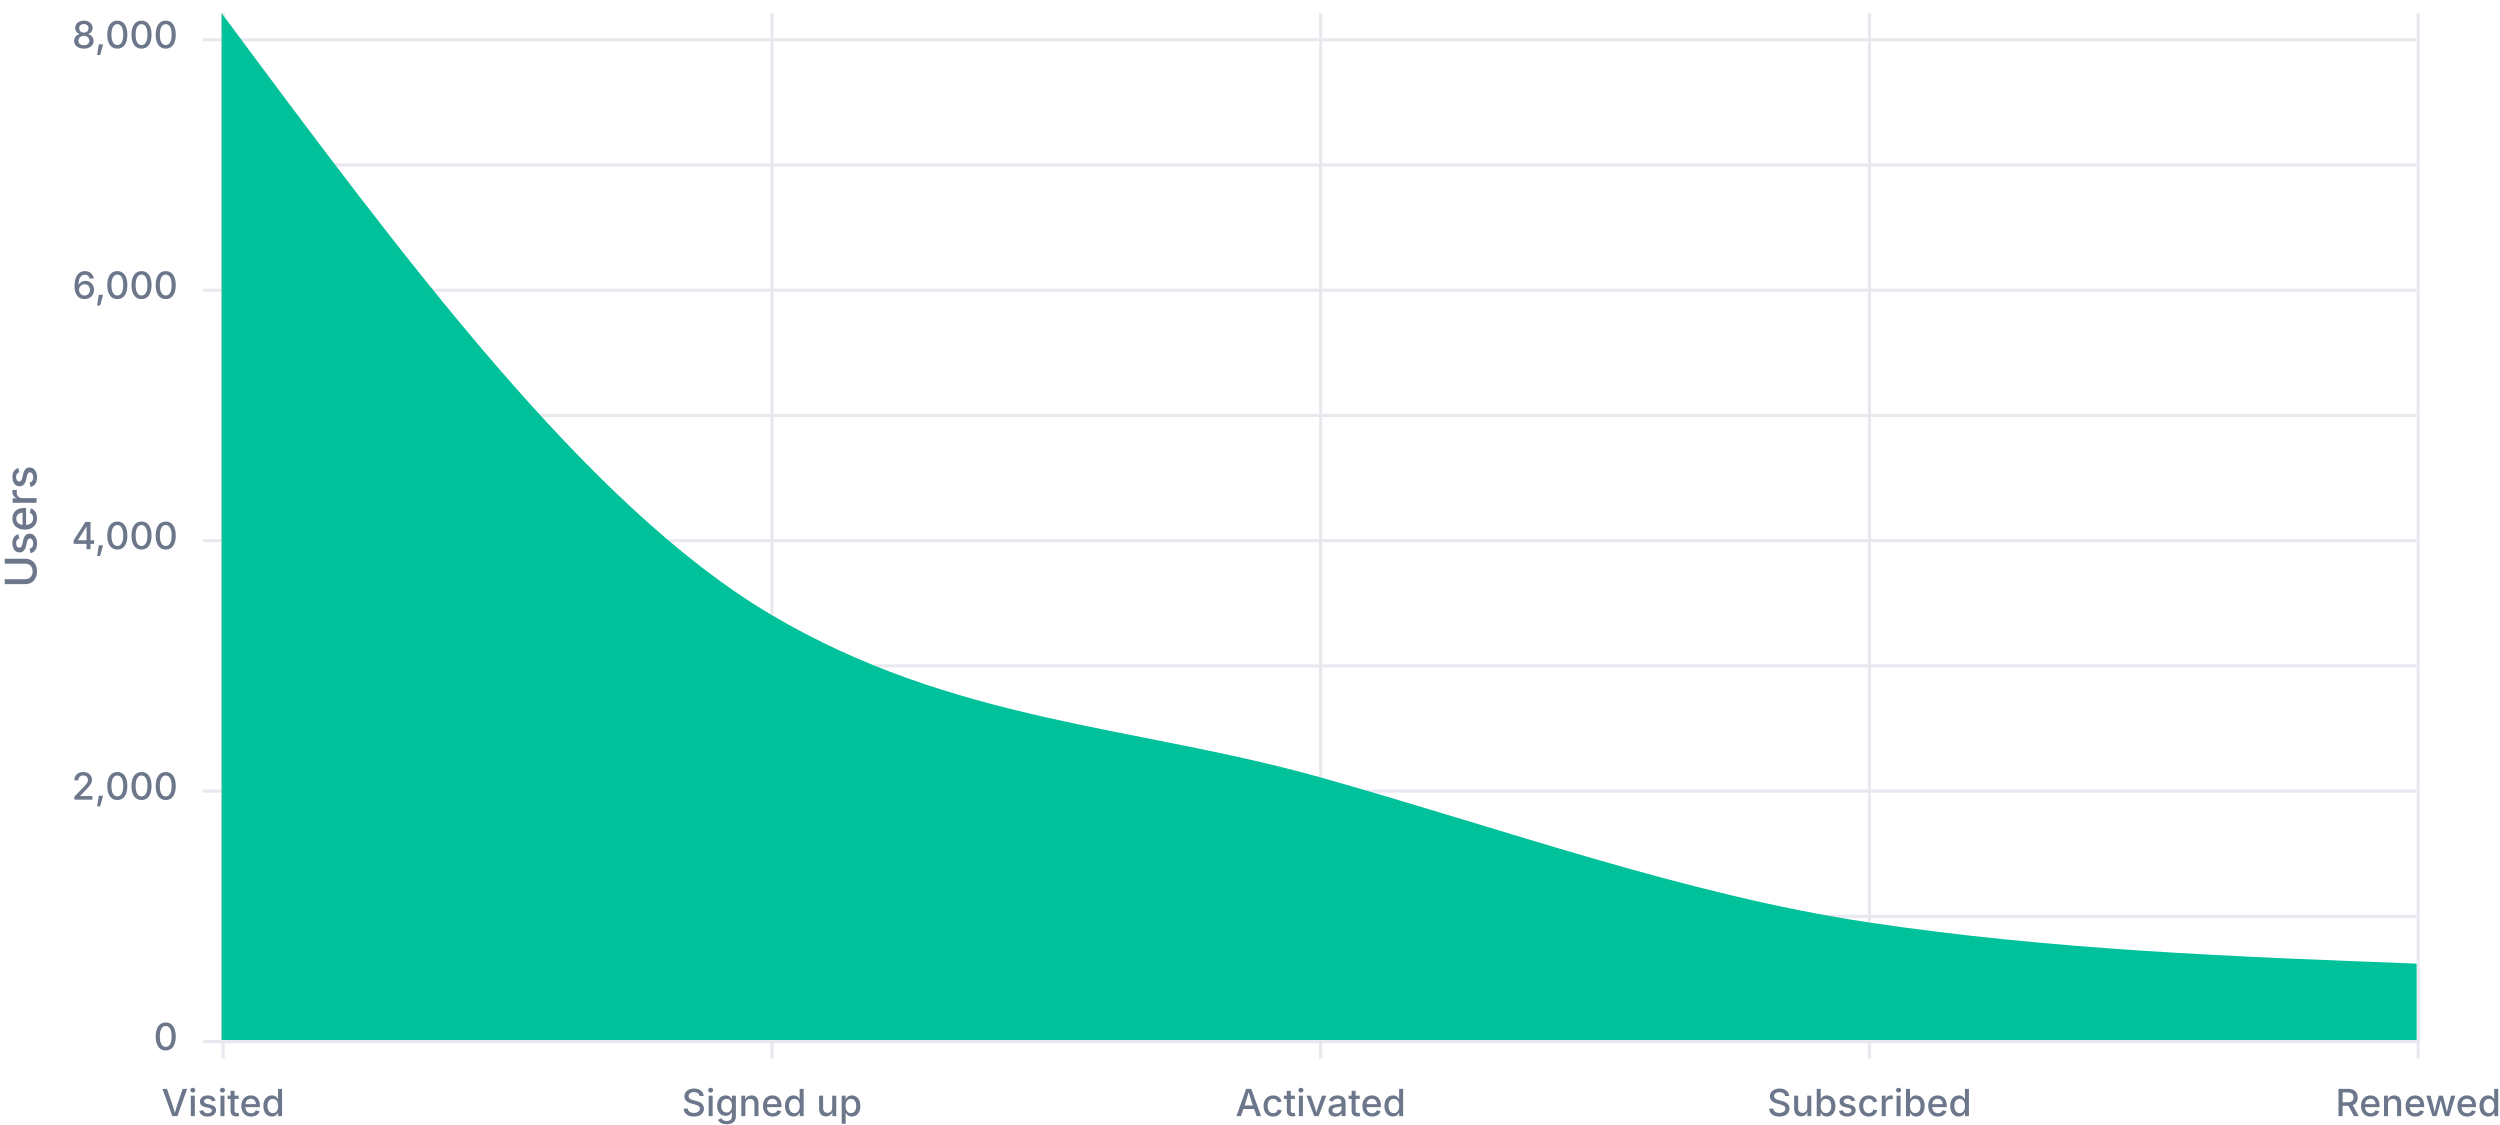
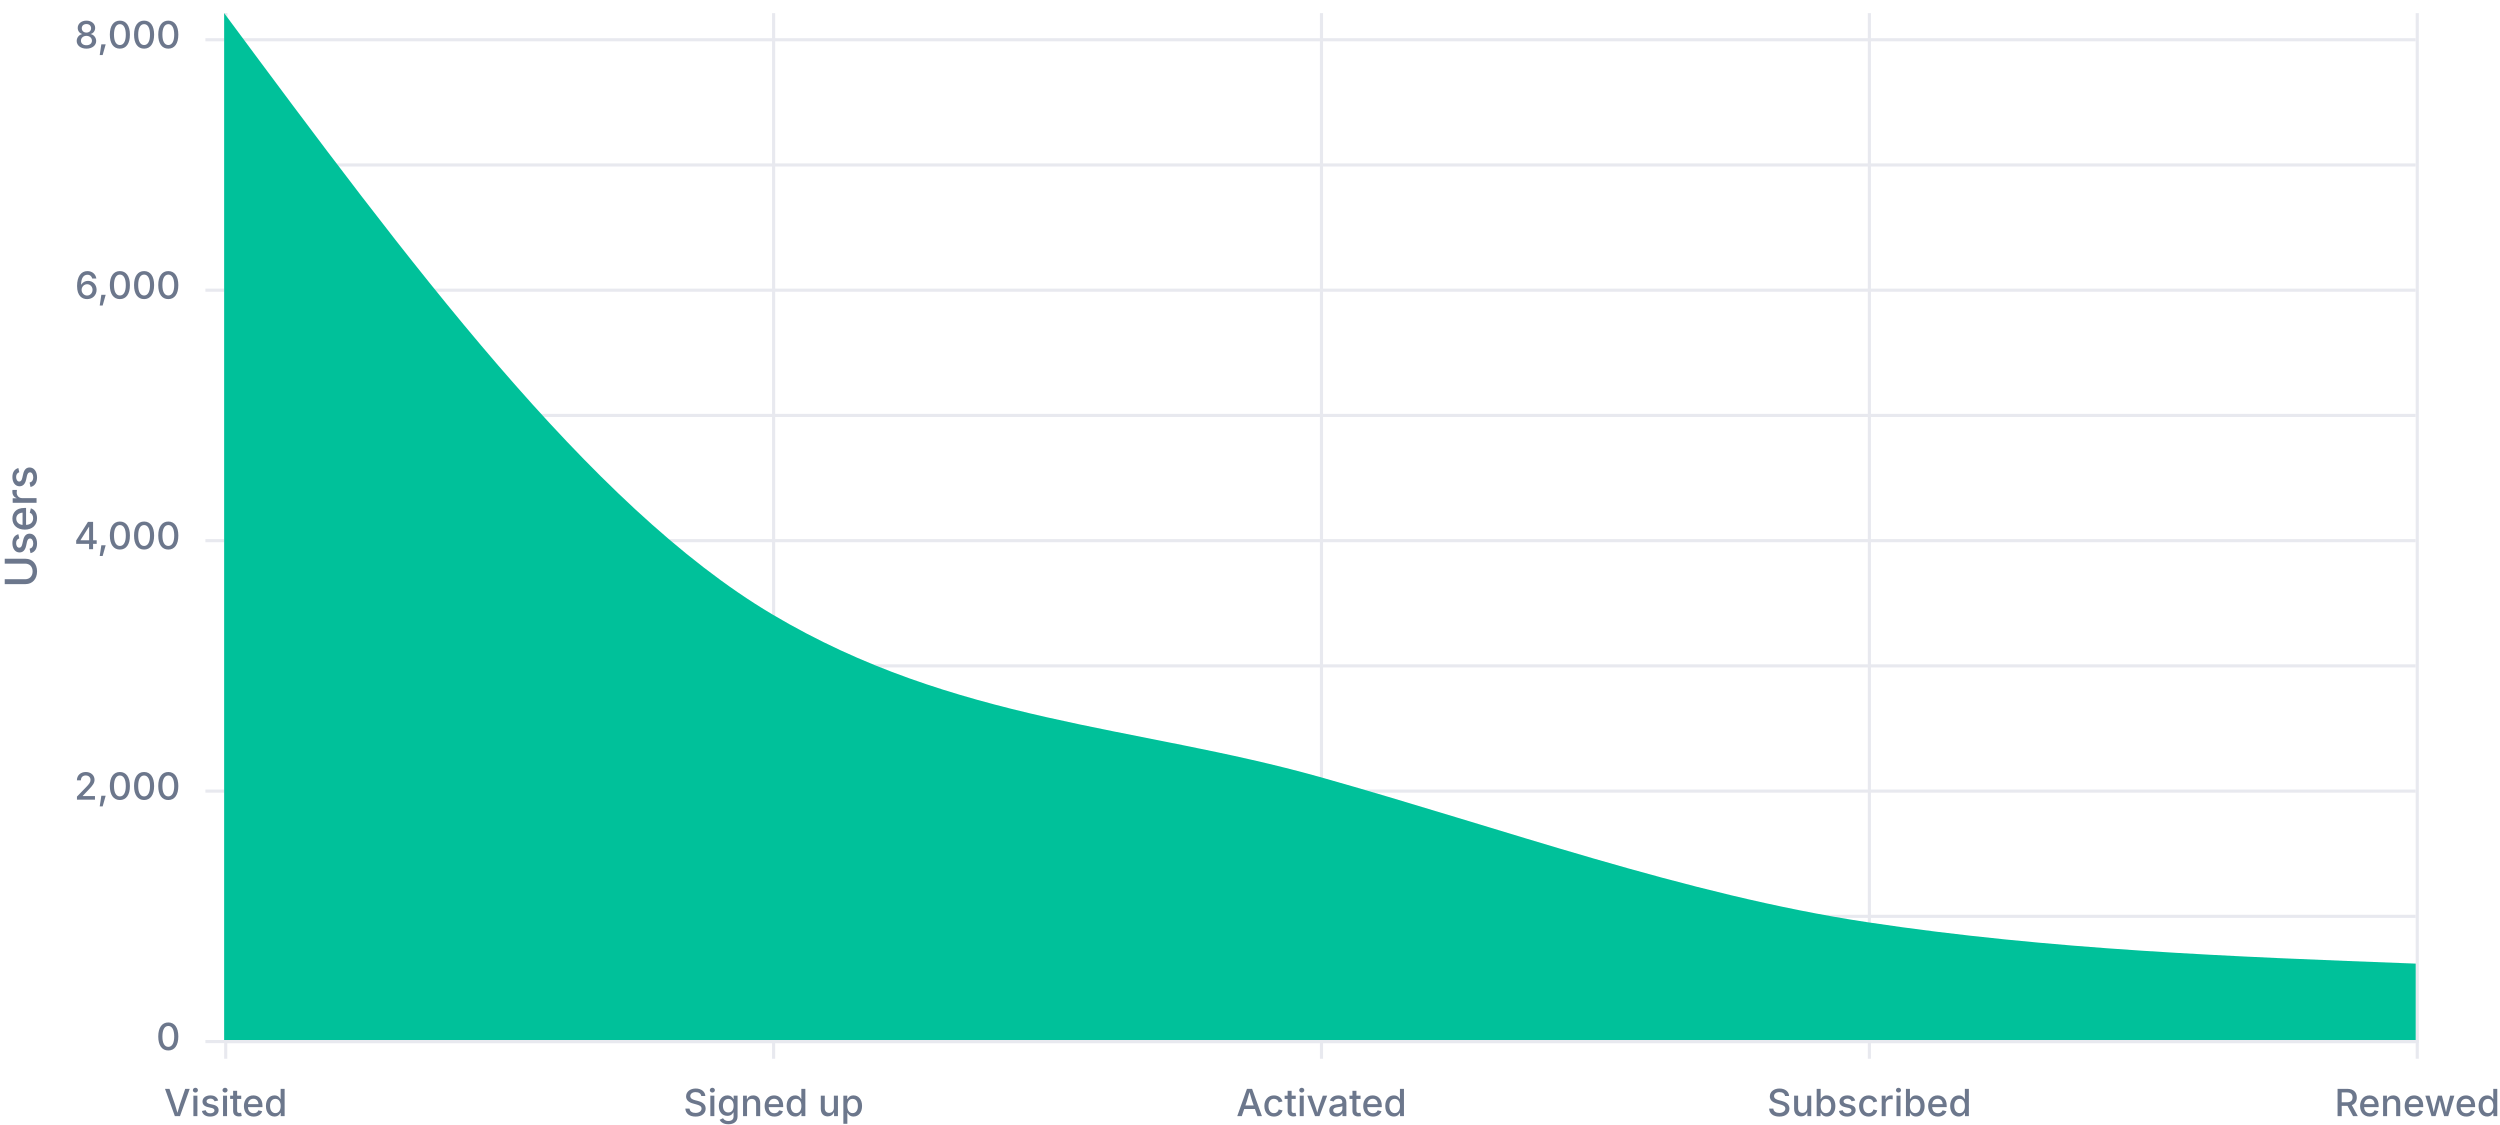
<svg xmlns="http://www.w3.org/2000/svg" style="font-family: Inter, Arial, &quot;Helvetica Neue&quot;, Helvetica, sans-serif;" height="360" width="800" viewBox="0 0 800 360" role="img">
-   <g axis-type="x" transform="translate(70.91,332.8)">
+   <g axis-type="x" transform="translate(71.73,332.8)">
    <g fill="none" font-size="10" font-family="sans-serif" text-anchor="middle" style="user-select: none;">
-       <path stroke="currentColor" d="M0.5, 0 V0.5 H702.91 V0" style="stroke: #e8e9ef; stroke-width: 1px; stroke-dasharray: none;" />
+       <path stroke="currentColor" d="M0.5, 0 V0.5 H701.795 V0" style="stroke: #e8e9ef; stroke-width: 1px; stroke-dasharray: none;" />
      <g opacity="1" transform="translate(0.5,0)" style="stroke: none; font-size: 12px; font-weight: 500;">
        <line stroke="currentColor" y2="6" style="stroke: #e8e9ef; stroke-width: 1px;" />
        <text fill="currentColor" style="fill: #6c778c; cursor: default; font-family: Inter, Arial, &quot;Helvetica Neue&quot;, Helvetica, sans-serif; text-decoration: none; stroke: none;">
          <tspan font-size="12" font-family="Inter,Arial,&quot;Helvetica Neue&quot;,Helvetica,sans-serif" y="20">
            <tspan x="0" dy="0em" dominant-baseline="central">Visited</tspan>
          </tspan>
        </text>
      </g>
-       <g opacity="1" transform="translate(176.1025,0)" style="stroke: none; font-size: 12px; font-weight: 500;">
+       <g opacity="1" transform="translate(175.8238,0)" style="stroke: none; font-size: 12px; font-weight: 500;">
        <line stroke="currentColor" y2="6" style="stroke: #e8e9ef; stroke-width: 1px;" />
        <text fill="currentColor" style="fill: #6c778c; cursor: default; font-family: Inter, Arial, &quot;Helvetica Neue&quot;, Helvetica, sans-serif; text-decoration: none; stroke: none;">
          <tspan font-size="12" font-family="Inter,Arial,&quot;Helvetica Neue&quot;,Helvetica,sans-serif" y="20">
            <tspan x="0" dy="0em" dominant-baseline="central">Signed up</tspan>
          </tspan>
        </text>
      </g>
-       <g opacity="1" transform="translate(351.705,0)" style="stroke: none; font-size: 12px; font-weight: 500;">
+       <g opacity="1" transform="translate(351.1475,0)" style="stroke: none; font-size: 12px; font-weight: 500;">
        <line stroke="currentColor" y2="6" style="stroke: #e8e9ef; stroke-width: 1px;" />
        <text fill="currentColor" style="fill: #6c778c; cursor: default; font-family: Inter, Arial, &quot;Helvetica Neue&quot;, Helvetica, sans-serif; text-decoration: none; stroke: none;">
          <tspan font-size="12" font-family="Inter,Arial,&quot;Helvetica Neue&quot;,Helvetica,sans-serif" y="20">
            <tspan x="0" dy="0em" dominant-baseline="central">Activated</tspan>
          </tspan>
        </text>
      </g>
-       <g opacity="1" transform="translate(527.3075,0)" style="stroke: none; font-size: 12px; font-weight: 500;">
+       <g opacity="1" transform="translate(526.4713,0)" style="stroke: none; font-size: 12px; font-weight: 500;">
        <line stroke="currentColor" y2="6" style="stroke: #e8e9ef; stroke-width: 1px;" />
        <text fill="currentColor" style="fill: #6c778c; cursor: default; font-family: Inter, Arial, &quot;Helvetica Neue&quot;, Helvetica, sans-serif; text-decoration: none; stroke: none;">
          <tspan font-size="12" font-family="Inter,Arial,&quot;Helvetica Neue&quot;,Helvetica,sans-serif" y="20">
            <tspan x="0" dy="0em" dominant-baseline="central">Subscribed</tspan>
          </tspan>
        </text>
      </g>
-       <g opacity="1" transform="translate(702.91,0)" style="stroke: none; font-size: 12px; font-weight: 500;">
+       <g opacity="1" transform="translate(701.795,0)" style="stroke: none; font-size: 12px; font-weight: 500;">
        <line stroke="currentColor" y2="6" style="stroke: #e8e9ef; stroke-width: 1px;" />
        <text fill="currentColor" style="fill: #6c778c; cursor: default; font-family: Inter, Arial, &quot;Helvetica Neue&quot;, Helvetica, sans-serif; text-decoration: none; stroke: none;">
          <tspan font-size="12" font-family="Inter,Arial,&quot;Helvetica Neue&quot;,Helvetica,sans-serif" y="20">
            <tspan x="0" dy="0em" dominant-baseline="central">Renewed</tspan>
          </tspan>
        </text>
      </g>
    </g>
    <g fill="none" font-size="10" font-family="sans-serif" text-anchor="middle" style="opacity: 1;">
-       <path stroke="currentColor" d="M0.5,0.5H702.91" style="opacity: 0;" />
+       <path stroke="currentColor" d="M0.5,0.5H701.795" style="opacity: 0;" />
      <g opacity="1" transform="translate(0.5,0)">
        <line stroke="currentColor" y2="-328.6" style="stroke: #e8e9ef; stroke-width: 1px; stroke-dasharray: none; opacity: 1; transition: none;" />
        <text fill="currentColor" y="3" dy="0.71em" />
      </g>
-       <g opacity="1" transform="translate(176.1025,0)">
+       <g opacity="1" transform="translate(175.8238,0)">
        <line stroke="currentColor" y2="-328.6" style="stroke: #e8e9ef; stroke-width: 1px; stroke-dasharray: none; opacity: 1; transition: none;" />
        <text fill="currentColor" y="3" dy="0.71em" />
      </g>
-       <g opacity="1" transform="translate(351.705,0)">
+       <g opacity="1" transform="translate(351.1475,0)">
        <line stroke="currentColor" y2="-328.6" style="stroke: #e8e9ef; stroke-width: 1px; stroke-dasharray: none; opacity: 1; transition: none;" />
        <text fill="currentColor" y="3" dy="0.71em" />
      </g>
-       <g opacity="1" transform="translate(527.3075,0)">
+       <g opacity="1" transform="translate(526.4713,0)">
        <line stroke="currentColor" y2="-328.6" style="stroke: #e8e9ef; stroke-width: 1px; stroke-dasharray: none; opacity: 1; transition: none;" />
        <text fill="currentColor" y="3" dy="0.71em" />
      </g>
-       <g opacity="1" transform="translate(702.91,0)">
+       <g opacity="1" transform="translate(701.795,0)">
        <line stroke="currentColor" y2="-328.6" style="stroke: #e8e9ef; stroke-width: 1px; stroke-dasharray: none; opacity: 1; transition: none;" />
        <text fill="currentColor" y="3" dy="0.71em" />
      </g>
    </g>
  </g>
-   <g axis-type="y" transform="translate(70.91,4.2)">
+   <g axis-type="y" transform="translate(71.73,4.2)">
    <g fill="none" font-size="10" font-family="sans-serif" text-anchor="end" style="user-select: none;">
      <path stroke="currentColor" d="M0, 329.1 H0.5 V0.5 H0" style="stroke: #e8e9ef; stroke-width: 1px; stroke-dasharray: none;" />
      <g opacity="1" transform="translate(0,329.1)" style="stroke: none; font-size: 12px; font-weight: 500;">
        <line stroke="currentColor" x2="-6" style="stroke: #e8e9ef; stroke-width: 1px;" />
        <text fill="currentColor" x="-14" style="fill: #6c778c; cursor: default; font-family: Inter, Arial, &quot;Helvetica Neue&quot;, Helvetica, sans-serif; text-decoration: none; stroke: none;">
          <tspan font-size="12" font-family="Inter,Arial,&quot;Helvetica Neue&quot;,Helvetica,sans-serif" y="-6">
            <tspan x="-14" dy="0em" dominant-baseline="hanging">0</tspan>
          </tspan>
        </text>
      </g>
      <g opacity="1" transform="translate(0,248.9537)" style="stroke: none; font-size: 12px; font-weight: 500;">
        <line stroke="currentColor" x2="-6" style="stroke: #e8e9ef; stroke-width: 1px;" />
        <text fill="currentColor" x="-14" style="fill: #6c778c; cursor: default; font-family: Inter, Arial, &quot;Helvetica Neue&quot;, Helvetica, sans-serif; text-decoration: none; stroke: none;">
          <tspan font-size="12" font-family="Inter,Arial,&quot;Helvetica Neue&quot;,Helvetica,sans-serif" y="-6">
            <tspan x="-14" dy="0em" dominant-baseline="hanging">2,000</tspan>
          </tspan>
        </text>
      </g>
      <g opacity="1" transform="translate(0,168.8073)" style="stroke: none; font-size: 12px; font-weight: 500;">
        <line stroke="currentColor" x2="-6" style="stroke: #e8e9ef; stroke-width: 1px;" />
        <text fill="currentColor" x="-14" style="fill: #6c778c; cursor: default; font-family: Inter, Arial, &quot;Helvetica Neue&quot;, Helvetica, sans-serif; text-decoration: none; stroke: none;">
          <tspan font-size="12" font-family="Inter,Arial,&quot;Helvetica Neue&quot;,Helvetica,sans-serif" y="-6">
            <tspan x="-14" dy="0em" dominant-baseline="hanging">4,000</tspan>
          </tspan>
        </text>
      </g>
      <g opacity="1" transform="translate(0,88.66098)" style="stroke: none; font-size: 12px; font-weight: 500;">
        <line stroke="currentColor" x2="-6" style="stroke: #e8e9ef; stroke-width: 1px;" />
        <text fill="currentColor" x="-14" style="fill: #6c778c; cursor: default; font-family: Inter, Arial, &quot;Helvetica Neue&quot;, Helvetica, sans-serif; text-decoration: none; stroke: none;">
          <tspan font-size="12" font-family="Inter,Arial,&quot;Helvetica Neue&quot;,Helvetica,sans-serif" y="-6">
            <tspan x="-14" dy="0em" dominant-baseline="hanging">6,000</tspan>
          </tspan>
        </text>
      </g>
      <g opacity="1" transform="translate(0,8.514634)" style="stroke: none; font-size: 12px; font-weight: 500;">
        <line stroke="currentColor" x2="-6" style="stroke: #e8e9ef; stroke-width: 1px;" />
        <text fill="currentColor" x="-14" style="fill: #6c778c; cursor: default; font-family: Inter, Arial, &quot;Helvetica Neue&quot;, Helvetica, sans-serif; text-decoration: none; stroke: none;">
          <tspan font-size="12" font-family="Inter,Arial,&quot;Helvetica Neue&quot;,Helvetica,sans-serif" y="-6">
            <tspan x="-14" dy="0em" dominant-baseline="hanging">8,000</tspan>
          </tspan>
        </text>
      </g>
-       <text dy="-0.25em" transform="translate(-55.71,164.3) rotate(-90)" style="fill: #6c778c; font-size: 14px; font-weight: 500; font-family: Inter, Arial, &quot;Helvetica Neue&quot;, Helvetica, sans-serif; text-anchor: middle;">Users</text>
+       <text dy="-0.25em" transform="translate(-56.53,164.3) rotate(-90)" style="fill: #6c778c; font-size: 14px; font-weight: 500; font-family: Inter, Arial, &quot;Helvetica Neue&quot;, Helvetica, sans-serif; text-anchor: middle;">Users</text>
    </g>
    <g fill="none" font-size="10" font-family="sans-serif" text-anchor="end" style="opacity: 1;">
      <path stroke="currentColor" d="M0.5,329.1V0.5" style="opacity: 0;" />
      <g opacity="1" transform="translate(0,329.1)">
-         <line stroke="currentColor" x2="702.41" style="stroke: #e8e9ef; stroke-width: 1px; stroke-dasharray: none; opacity: 1; transition: none;" />
+         <line stroke="currentColor" x2="701.295" style="stroke: #e8e9ef; stroke-width: 1px; stroke-dasharray: none; opacity: 1; transition: none;" />
        <text fill="currentColor" x="-3" dy="0.32em" />
      </g>
      <g opacity="1" transform="translate(0,289.0268)">
-         <line stroke="currentColor" x2="702.41" style="stroke: #e8e9ef; stroke-width: 1px; stroke-dasharray: none; opacity: 1; transition: none;" />
+         <line stroke="currentColor" x2="701.295" style="stroke: #e8e9ef; stroke-width: 1px; stroke-dasharray: none; opacity: 1; transition: none;" />
        <text fill="currentColor" x="-3" dy="0.32em" />
      </g>
      <g opacity="1" transform="translate(0,248.9537)">
-         <line stroke="currentColor" x2="702.41" style="stroke: #e8e9ef; stroke-width: 1px; stroke-dasharray: none; opacity: 1; transition: none;" />
+         <line stroke="currentColor" x2="701.295" style="stroke: #e8e9ef; stroke-width: 1px; stroke-dasharray: none; opacity: 1; transition: none;" />
        <text fill="currentColor" x="-3" dy="0.32em" />
      </g>
      <g opacity="1" transform="translate(0,208.8805)">
-         <line stroke="currentColor" x2="702.41" style="stroke: #e8e9ef; stroke-width: 1px; stroke-dasharray: none; opacity: 1; transition: none;" />
+         <line stroke="currentColor" x2="701.295" style="stroke: #e8e9ef; stroke-width: 1px; stroke-dasharray: none; opacity: 1; transition: none;" />
        <text fill="currentColor" x="-3" dy="0.32em" />
      </g>
      <g opacity="1" transform="translate(0,168.8073)">
-         <line stroke="currentColor" x2="702.41" style="stroke: #e8e9ef; stroke-width: 1px; stroke-dasharray: none; opacity: 1; transition: none;" />
+         <line stroke="currentColor" x2="701.295" style="stroke: #e8e9ef; stroke-width: 1px; stroke-dasharray: none; opacity: 1; transition: none;" />
        <text fill="currentColor" x="-3" dy="0.32em" />
      </g>
      <g opacity="1" transform="translate(0,128.7341)">
-         <line stroke="currentColor" x2="702.41" style="stroke: #e8e9ef; stroke-width: 1px; stroke-dasharray: none; opacity: 1; transition: none;" />
+         <line stroke="currentColor" x2="701.295" style="stroke: #e8e9ef; stroke-width: 1px; stroke-dasharray: none; opacity: 1; transition: none;" />
        <text fill="currentColor" x="-3" dy="0.32em" />
      </g>
      <g opacity="1" transform="translate(0,88.66098)">
-         <line stroke="currentColor" x2="702.41" style="stroke: #e8e9ef; stroke-width: 1px; stroke-dasharray: none; opacity: 1; transition: none;" />
+         <line stroke="currentColor" x2="701.295" style="stroke: #e8e9ef; stroke-width: 1px; stroke-dasharray: none; opacity: 1; transition: none;" />
        <text fill="currentColor" x="-3" dy="0.32em" />
      </g>
      <g opacity="1" transform="translate(0,48.5878)">
-         <line stroke="currentColor" x2="702.41" style="stroke: #e8e9ef; stroke-width: 1px; stroke-dasharray: none; opacity: 1; transition: none;" />
+         <line stroke="currentColor" x2="701.295" style="stroke: #e8e9ef; stroke-width: 1px; stroke-dasharray: none; opacity: 1; transition: none;" />
        <text fill="currentColor" x="-3" dy="0.32em" />
      </g>
      <g opacity="1" transform="translate(0,8.514634)">
-         <line stroke="currentColor" x2="702.41" style="stroke: #e8e9ef; stroke-width: 1px; stroke-dasharray: none; opacity: 1; transition: none;" />
+         <line stroke="currentColor" x2="701.295" style="stroke: #e8e9ef; stroke-width: 1px; stroke-dasharray: none; opacity: 1; transition: none;" />
        <text fill="currentColor" x="-3" dy="0.32em" />
      </g>
    </g>
  </g>
-   <g transform="translate(70.91,4.2)" style="clip-path: url(#snap-0);">
-     <path d="M0,0C58.534,78.811,117.068,157.621,175.603,192.351C234.137,227.081,292.671,228.016,351.205,244.446C409.739,260.876,468.273,282.115,526.808,290.931C585.342,299.747,643.876,301.951,702.41,304.155L702.41,328.6C643.876,328.6,585.342,328.6,526.808,328.6C468.273,328.6,409.739,328.6,351.205,328.6C292.671,328.6,234.137,328.6,175.603,328.6C117.068,328.6,58.534,328.6,0,328.6Z" unovis-pattern-index="0" style="opacity: 1; fill: #00C19A; cursor: default; fill-opacity: 1; stroke-width: 0px; stroke-dasharray: none; stroke: none; stroke-opacity: 1;" />
+   <g transform="translate(71.73,4.2)" style="clip-path: url(#snap-0);">
+     <path d="M0,0C58.441,78.811,116.883,157.621,175.324,192.351C233.765,227.081,292.206,228.016,350.648,244.446C409.089,260.876,467.53,282.115,525.971,290.931C584.413,299.747,642.854,301.951,701.295,304.155L701.295,328.6C642.854,328.6,584.413,328.6,525.971,328.6C467.53,328.6,409.089,328.6,350.648,328.6C292.206,328.6,233.765,328.6,175.324,328.6C116.883,328.6,58.441,328.6,0,328.6Z" unovis-pattern-index="0" style="opacity: 1; fill: #00C19A; cursor: default; fill-opacity: 1; stroke-width: 0px; stroke-dasharray: none; stroke: none; stroke-opacity: 1;" />
  </g>
  <clipPath id="snap-0">
-     <rect x="-2" y="-2" width="706.41" height="332.6" />
+     <rect x="-2" y="-2" width="705.295" height="332.6" />
  </clipPath>
  <defs>
    <filter id="snap-1" filterUnits="objectBoundingBox">
      <feColorMatrix type="saturate" in="SourceGraphic" values="1.35" />
    </filter>
  </defs>
  <defs />
</svg>
